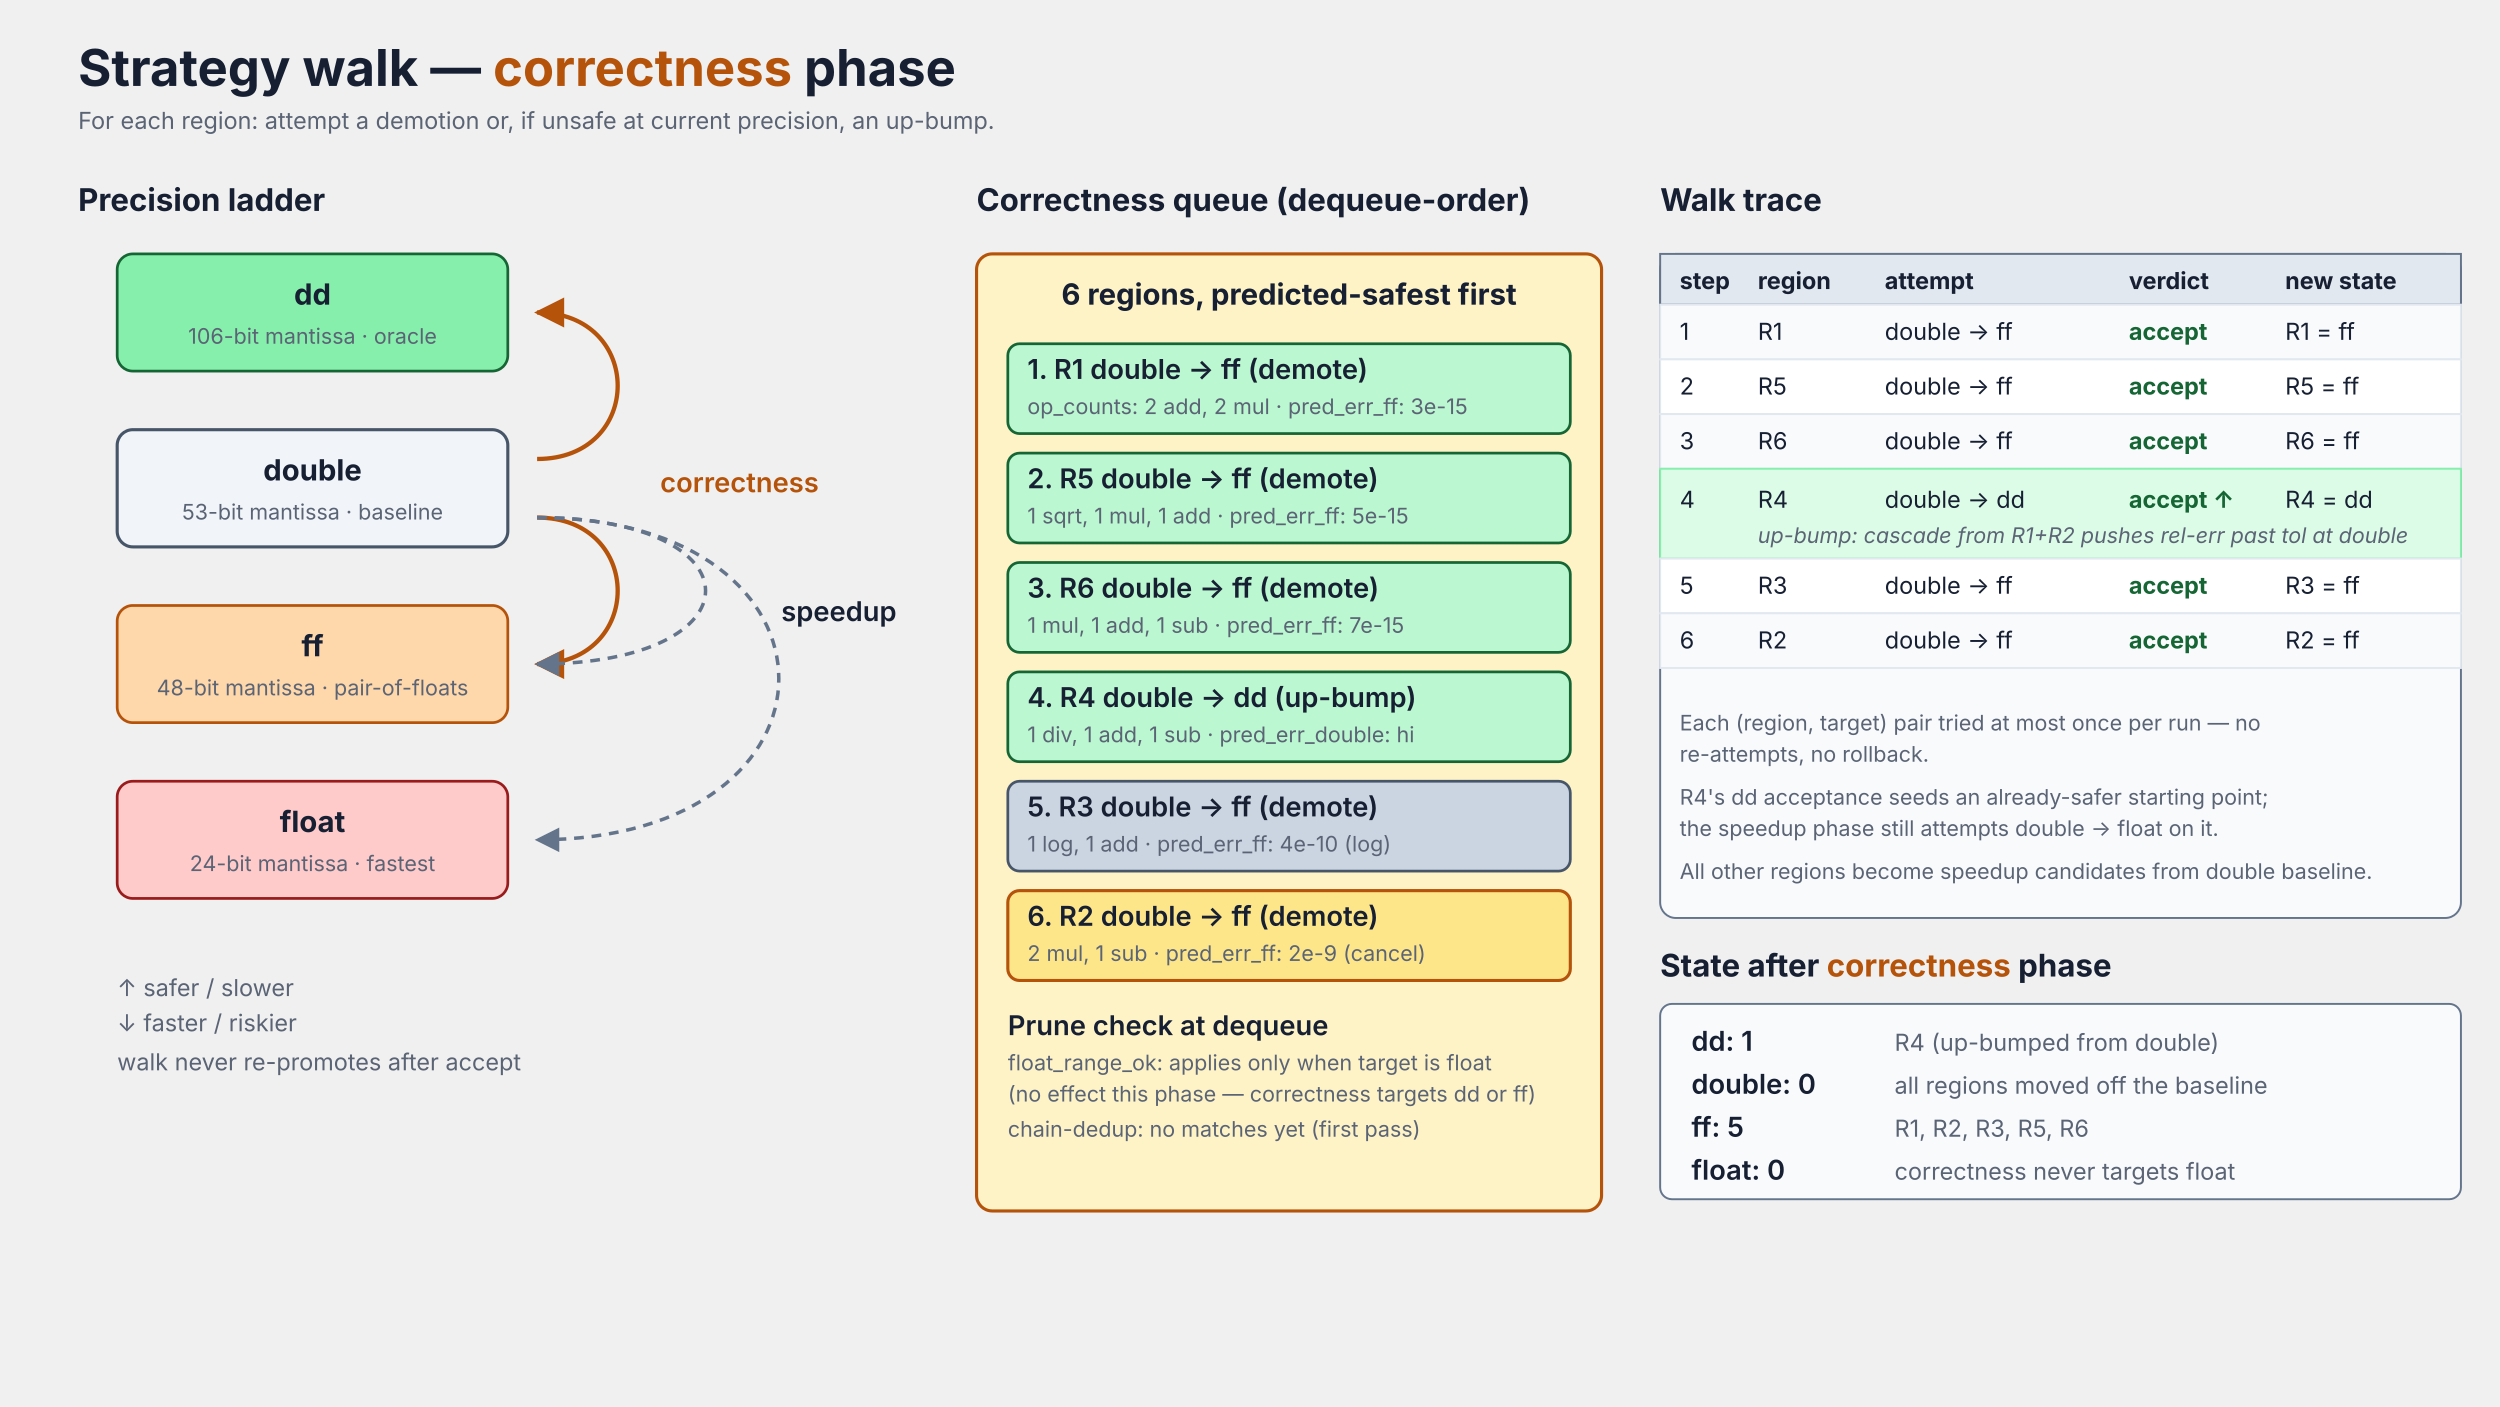
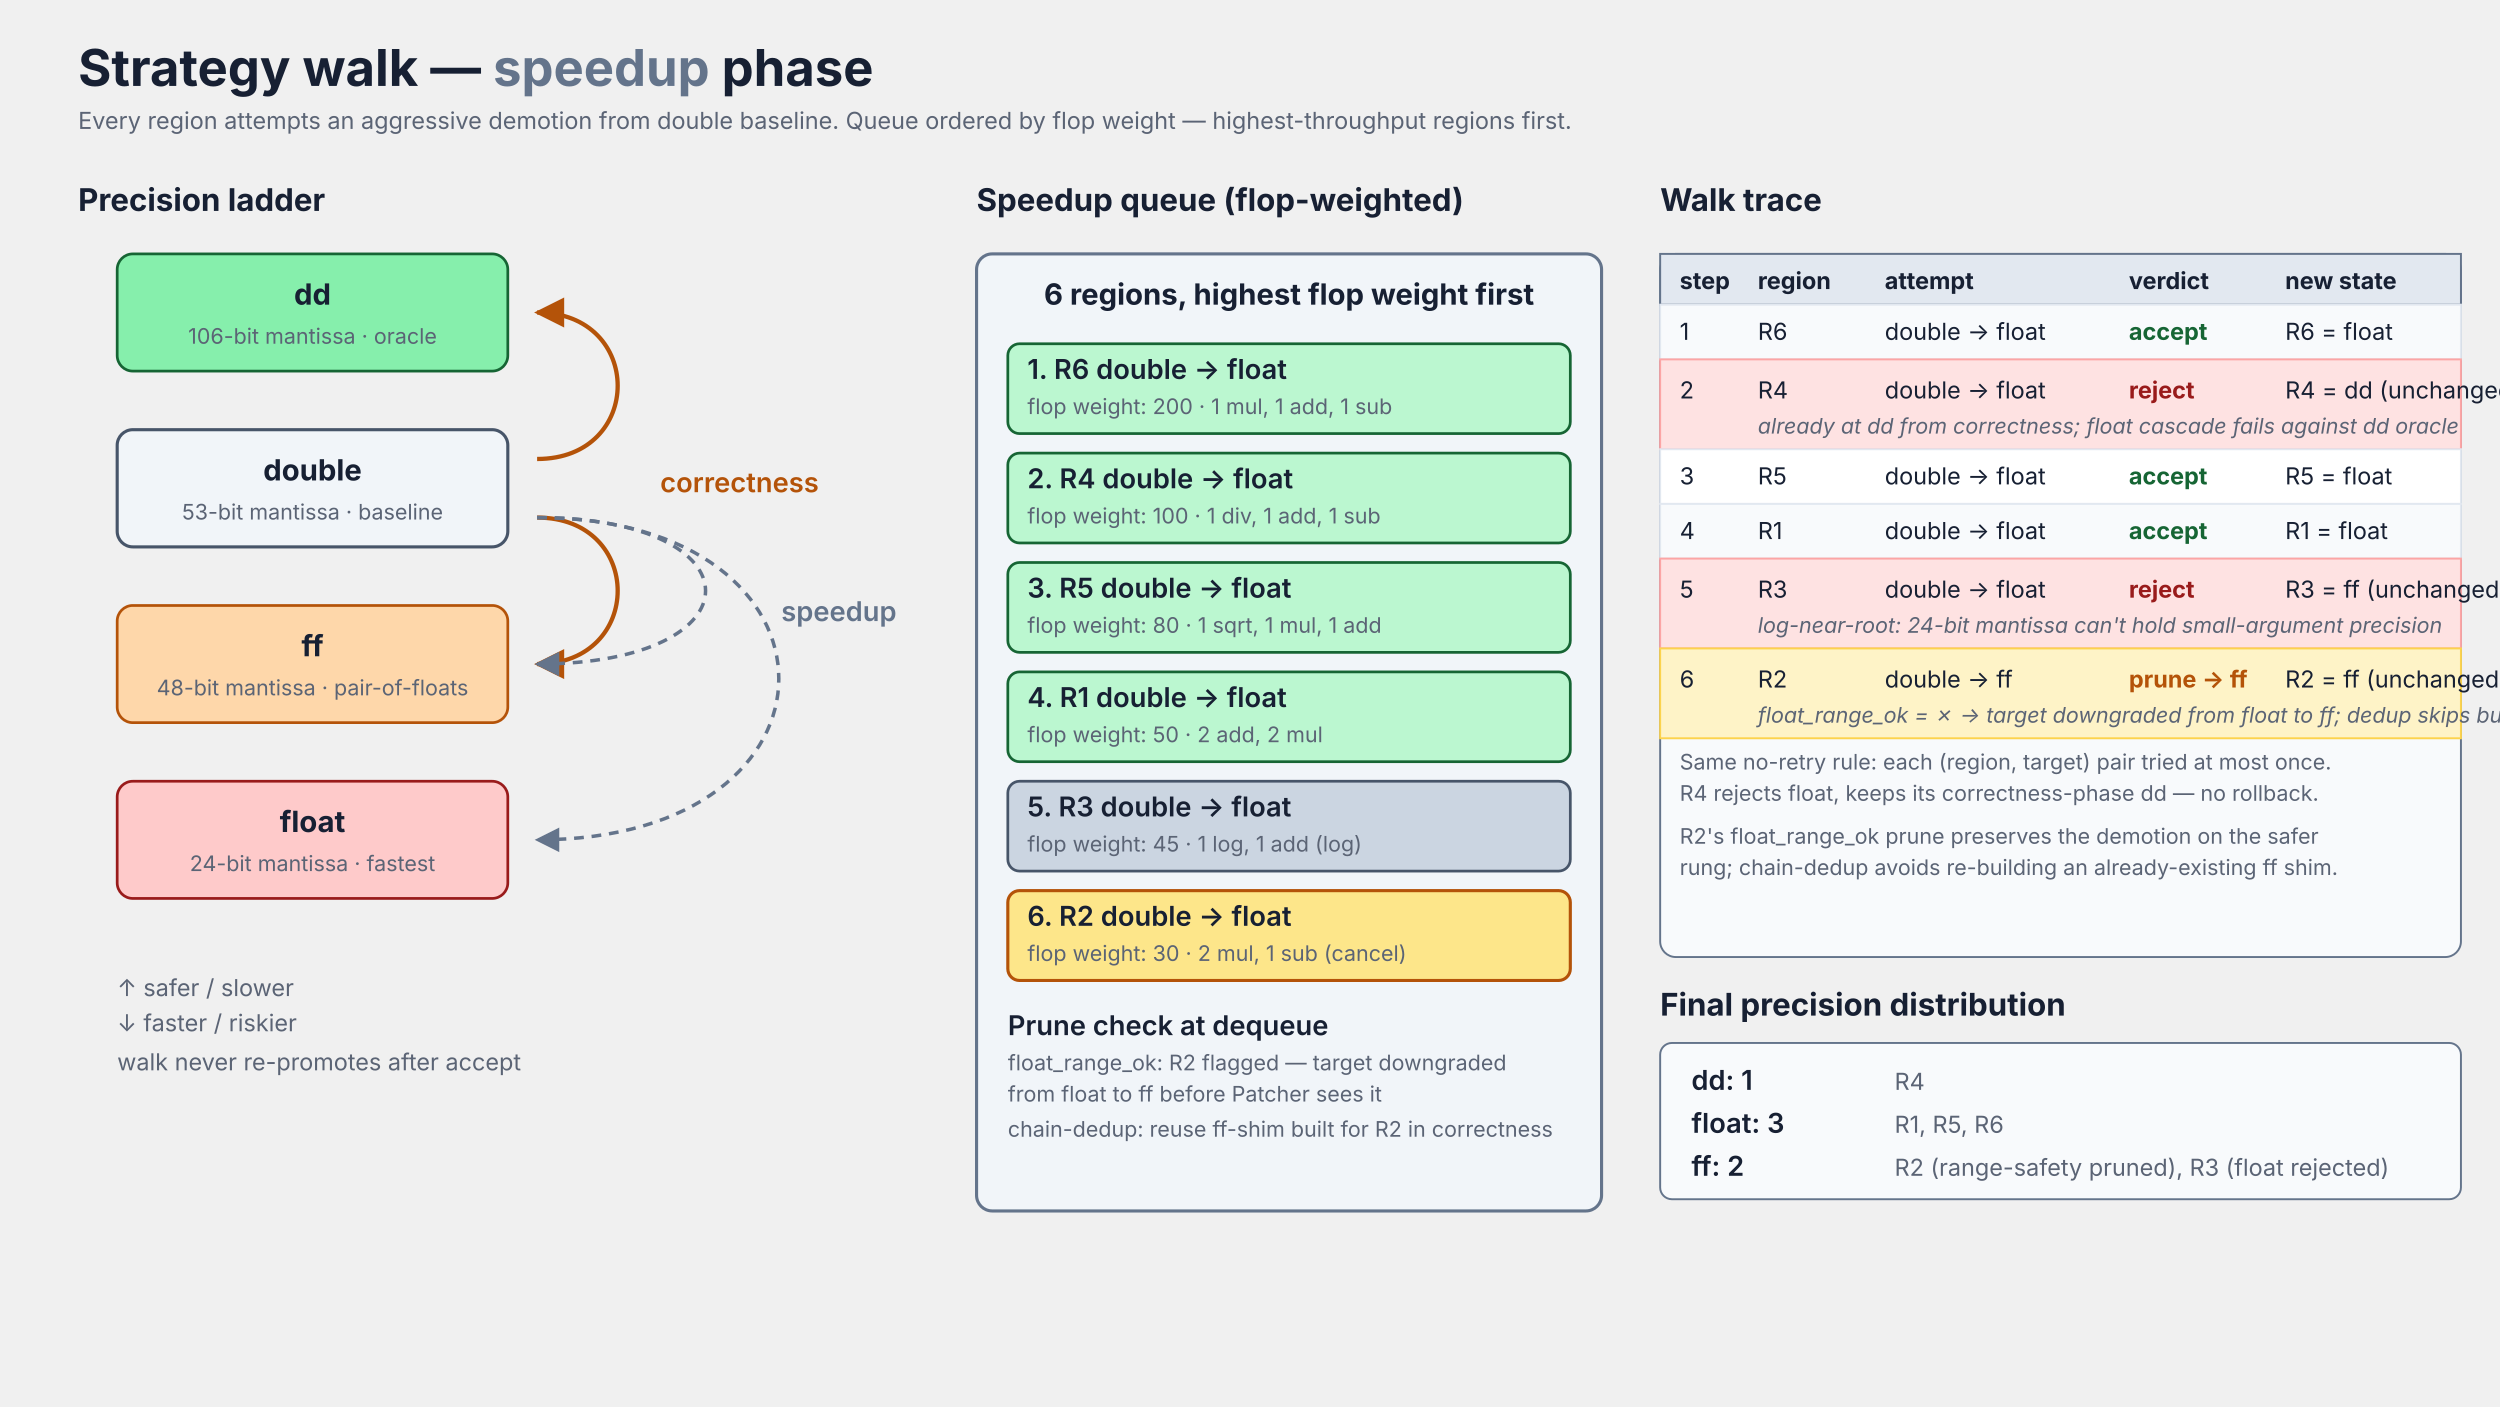
<svg xmlns="http://www.w3.org/2000/svg" viewBox="0 0 1280 720" font-family="ui-sans-serif, system-ui, -apple-system, sans-serif">
  <style>
    .title { font-size: 26px; font-weight: 700; fill: #172033; }
    .h { font-size: 16px; font-weight: 650; fill: #172033; }
    .panel-title { font-size: 15px; font-weight: 700; fill: #172033; }
    .lbl { font-size: 14px; font-weight: 600; fill: #172033; }
    .sub { font-size: 12px; fill: #5b6475; }
    .sub-sm { font-size: 11px; fill: #5b6475; }
    .code { font-family: ui-monospace, "SF Mono", Menlo, monospace; font-size: 12px; fill: #172033; }
    .box { stroke: #64748b; stroke-width: 1; fill: #f8fafc; }
-     .queue-box { stroke: #b45309; stroke-width: 1.6; fill: #fef3c7; }
+     .queue-box { stroke: #64748b; stroke-width: 1.6; fill: #f1f5f9; }
    .rnode-safe { stroke: #166534; stroke-width: 1.4; fill: #bbf7d0; }
    .rnode-warn { stroke: #b45309; stroke-width: 1.6; fill: #fde68a; }
    .rnode-sing { stroke: #475569; stroke-width: 1.4; fill: #cbd5e1; }
    .rung-safest { fill: #86efac; stroke: #166534; stroke-width: 1.4; }
    .rung-base   { fill: #f1f5f9; stroke: #475569; stroke-width: 1.6; }
    .rung-mid    { fill: #fed7aa; stroke: #b45309; stroke-width: 1.4; }
    .rung-risky  { fill: #fecaca; stroke: #991b1b; stroke-width: 1.4; }
    .rung-lbl { font-size: 15px; font-weight: 700; fill: #172033; }
    .rung-sub { font-size: 11px; fill: #5b6475; }
    .arrow-corr { stroke: #b45309; stroke-width: 2.2; fill: none; }
    .arrow-speed { stroke: #64748b; stroke-width: 1.8; fill: none; stroke-dasharray: 5 4; }
    .verdict-accept { font-weight: 700; fill: #166534; }
    .verdict-reject { font-weight: 700; fill: #991b1b; }
-     .verdict-upbump { font-weight: 700; fill: #166534; }
+     .verdict-downgrade { font-weight: 700; fill: #b45309; }
    .th { font-size: 12px; font-weight: 700; fill: #172033; }
    .td { font-size: 12px; fill: #172033; }
  </style>
  <defs>
    <marker id="arrow-corr-m" viewBox="0 0 10 10" refX="9" refY="5" markerWidth="7" markerHeight="7" orient="auto-start-reverse">
      <path d="M0,0 L10,5 L0,10 z" fill="#b45309" />
    </marker>
    <marker id="arrow-speed-m" viewBox="0 0 10 10" refX="9" refY="5" markerWidth="7" markerHeight="7" orient="auto-start-reverse">
      <path d="M0,0 L10,5 L0,10 z" fill="#64748b" />
    </marker>
  </defs>
-   <text x="40" y="44" class="title">Strategy walk — <tspan style="fill:#b45309">correctness</tspan> phase</text>
-   <text x="40" y="66" class="sub">For each region: attempt a demotion or, if unsafe at current precision, an up-bump.</text>
+   <text x="40" y="44" class="title">Strategy walk — <tspan style="fill:#64748b">speedup</tspan> phase</text>
+   <text x="40" y="66" class="sub">Every region attempts an aggressive demotion from double baseline. Queue ordered by flop weight — highest-throughput regions first.</text>
  <text x="40" y="108" class="h">Precision ladder</text>
  <g transform="translate(60, 130)">
    <rect x="0" y="0" width="200" height="60" rx="8" class="rung-safest" />
    <text x="100" y="26" text-anchor="middle" class="rung-lbl">dd</text>
    <text x="100" y="46" text-anchor="middle" class="rung-sub">106-bit mantissa · oracle</text>
    <rect x="0" y="90" width="200" height="60" rx="8" class="rung-base" />
    <text x="100" y="116" text-anchor="middle" class="rung-lbl">double</text>
    <text x="100" y="136" text-anchor="middle" class="rung-sub">53-bit mantissa · baseline</text>
    <rect x="0" y="180" width="200" height="60" rx="8" class="rung-mid" />
    <text x="100" y="206" text-anchor="middle" class="rung-lbl">ff</text>
    <text x="100" y="226" text-anchor="middle" class="rung-sub">48-bit mantissa · pair-of-floats</text>
    <rect x="0" y="270" width="200" height="60" rx="8" class="rung-risky" />
    <text x="100" y="296" text-anchor="middle" class="rung-lbl">float</text>
    <text x="100" y="316" text-anchor="middle" class="rung-sub">24-bit mantissa · fastest</text>
    <path d="M215 105 C 270 105, 270 30, 215 30" class="arrow-corr" marker-end="url(#arrow-corr-m)" />
    <path d="M215 135 C 270 135, 270 210, 215 210" class="arrow-corr" marker-end="url(#arrow-corr-m)" />
    <text x="278" y="122" class="lbl" style="fill:#b45309">correctness</text>
    <path d="M215 135 C 330 135, 330 210, 215 210" class="arrow-speed" marker-end="url(#arrow-speed-m)" />
    <path d="M215 135 C 380 135, 380 300, 215 300" class="arrow-speed" marker-end="url(#arrow-speed-m)" />
-     <text x="340" y="188" class="lbl" fill="#64748b">speedup</text>
+     <text x="340" y="188" class="lbl" style="fill:#64748b">speedup</text>
    <text x="0" y="380" class="sub">↑ safer / slower</text>
    <text x="0" y="398" class="sub">↓ faster / riskier</text>
    <text x="0" y="418" class="sub">walk never re-promotes after accept</text>
  </g>
-   <text x="500" y="108" class="h">Correctness queue  (dequeue-order)</text>
+   <text x="500" y="108" class="h">Speedup queue  (flop-weighted)</text>
  <g transform="translate(500, 130)">
    <rect x="0" y="0" width="320" height="490" rx="8" class="queue-box" />
-     <text x="160" y="26" text-anchor="middle" class="panel-title">6 regions, predicted-safest first</text>
+     <text x="160" y="26" text-anchor="middle" class="panel-title">6 regions, highest flop weight first</text>
    <g transform="translate(16, 46)">
      <rect x="0" y="0" width="288" height="46" rx="6" class="rnode-safe" />
-       <text x="10" y="18" class="lbl">1.  R1   double → ff  (demote)</text>
-       <text x="10" y="36" class="sub-sm">op_counts: 2 add, 2 mul  ·  pred_err_ff: 3e-15</text>
+       <text x="10" y="18" class="lbl">1.  R6   double → float</text>
+       <text x="10" y="36" class="sub-sm">flop weight: 200  ·  1 mul, 1 add, 1 sub</text>
    </g>
    <g transform="translate(16, 102)">
      <rect x="0" y="0" width="288" height="46" rx="6" class="rnode-safe" />
-       <text x="10" y="18" class="lbl">2.  R5   double → ff  (demote)</text>
-       <text x="10" y="36" class="sub-sm">1 sqrt, 1 mul, 1 add  ·  pred_err_ff: 5e-15</text>
+       <text x="10" y="18" class="lbl">2.  R4   double → float</text>
+       <text x="10" y="36" class="sub-sm">flop weight: 100  ·  1 div, 1 add, 1 sub</text>
    </g>
    <g transform="translate(16, 158)">
      <rect x="0" y="0" width="288" height="46" rx="6" class="rnode-safe" />
-       <text x="10" y="18" class="lbl">3.  R6   double → ff  (demote)</text>
-       <text x="10" y="36" class="sub-sm">1 mul, 1 add, 1 sub  ·  pred_err_ff: 7e-15</text>
+       <text x="10" y="18" class="lbl">3.  R5   double → float</text>
+       <text x="10" y="36" class="sub-sm">flop weight: 80  ·  1 sqrt, 1 mul, 1 add</text>
    </g>
    <g transform="translate(16, 214)">
      <rect x="0" y="0" width="288" height="46" rx="6" class="rnode-safe" />
-       <text x="10" y="18" class="lbl">4.  R4   double → dd  (up-bump)</text>
-       <text x="10" y="36" class="sub-sm">1 div, 1 add, 1 sub  ·  pred_err_double: hi</text>
+       <text x="10" y="18" class="lbl">4.  R1   double → float</text>
+       <text x="10" y="36" class="sub-sm">flop weight: 50  ·  2 add, 2 mul</text>
    </g>
    <g transform="translate(16, 270)">
      <rect x="0" y="0" width="288" height="46" rx="6" class="rnode-sing" />
-       <text x="10" y="18" class="lbl">5.  R3   double → ff  (demote)</text>
-       <text x="10" y="36" class="sub-sm">1 log, 1 add  ·  pred_err_ff: 4e-10  (log)</text>
+       <text x="10" y="18" class="lbl">5.  R3   double → float</text>
+       <text x="10" y="36" class="sub-sm">flop weight: 45  ·  1 log, 1 add  (log)</text>
    </g>
    <g transform="translate(16, 326)">
      <rect x="0" y="0" width="288" height="46" rx="6" class="rnode-warn" />
-       <text x="10" y="18" class="lbl">6.  R2   double → ff  (demote)</text>
-       <text x="10" y="36" class="sub-sm">2 mul, 1 sub  ·  pred_err_ff: 2e-9  (cancel)</text>
+       <text x="10" y="18" class="lbl">6.  R2   double → float</text>
+       <text x="10" y="36" class="sub-sm">flop weight: 30  ·  2 mul, 1 sub  (cancel)</text>
    </g>
    <g transform="translate(16, 400)">
      <text x="0" y="0" class="lbl">Prune check at dequeue</text>
-       <text x="0" y="18" class="sub-sm">float_range_ok: applies only when target is float</text>
-       <text x="0" y="34" class="sub-sm">(no effect this phase — correctness targets dd or ff)</text>
-       <text x="0" y="52" class="sub-sm">chain-dedup: no matches yet (first pass)</text>
+       <text x="0" y="18" class="sub-sm">float_range_ok: R2 flagged — target downgraded</text>
+       <text x="0" y="34" class="sub-sm">from float to ff before Patcher sees it</text>
+       <text x="0" y="52" class="sub-sm">chain-dedup: reuse ff-shim built for R2 in correctness</text>
    </g>
  </g>
  <text x="850" y="108" class="h">Walk trace</text>
  <g transform="translate(850, 130)">
-     <rect x="0" y="0" width="410" height="340" rx="8" class="box" />
+     <rect x="0" y="0" width="410" height="360" rx="8" class="box" />
    <rect x="0" y="0" width="410" height="26" fill="#e2e8f0" stroke="#64748b" stroke-width="1" />
    <text x="10" y="18" class="th">step</text>
    <text x="50" y="18" class="th">region</text>
    <text x="115" y="18" class="th">attempt</text>
    <text x="240" y="18" class="th">verdict</text>
    <text x="320" y="18" class="th">new state</text>
    <g font-size="12" fill="#172033">
      <rect x="0" y="26" width="410" height="28" fill="#f8fafc" stroke="#e2e8f0" />
      <text x="10" y="44">1</text>
-       <text x="50" y="44">R1</text>
-       <text x="115" y="44">double → ff</text>
+       <text x="50" y="44">R6</text>
+       <text x="115" y="44">double → float</text>
      <text x="240" y="44" class="verdict-accept">accept</text>
-       <text x="320" y="44">R1 = ff</text>
-       <rect x="0" y="54" width="410" height="28" fill="#fff" stroke="#e2e8f0" />
-       <text x="10" y="72">2</text>
-       <text x="50" y="72">R5</text>
-       <text x="115" y="72">double → ff</text>
-       <text x="240" y="72" class="verdict-accept">accept</text>
-       <text x="320" y="72">R5 = ff</text>
-       <rect x="0" y="82" width="410" height="28" fill="#f8fafc" stroke="#e2e8f0" />
-       <text x="10" y="100">3</text>
-       <text x="50" y="100">R6</text>
-       <text x="115" y="100">double → ff</text>
-       <text x="240" y="100" class="verdict-accept">accept</text>
-       <text x="320" y="100">R6 = ff</text>
-       <rect x="0" y="110" width="410" height="46" fill="#dcfce7" stroke="#86efac" />
-       <text x="10" y="130">4</text>
-       <text x="50" y="130">R4</text>
-       <text x="115" y="130">double → dd</text>
-       <text x="240" y="130" class="verdict-upbump">accept ↑</text>
-       <text x="320" y="130">R4 = dd</text>
-       <text x="50" y="148" class="sub-sm" font-style="italic">up-bump: cascade from R1+R2 pushes rel-err past tol at double</text>
-       <rect x="0" y="156" width="410" height="28" fill="#fff" stroke="#e2e8f0" />
-       <text x="10" y="174">5</text>
-       <text x="50" y="174">R3</text>
-       <text x="115" y="174">double → ff</text>
-       <text x="240" y="174" class="verdict-accept">accept</text>
-       <text x="320" y="174">R3 = ff</text>
-       <rect x="0" y="184" width="410" height="28" fill="#f8fafc" stroke="#e2e8f0" />
-       <text x="10" y="202">6</text>
-       <text x="50" y="202">R2</text>
-       <text x="115" y="202">double → ff</text>
-       <text x="240" y="202" class="verdict-accept">accept</text>
-       <text x="320" y="202">R2 = ff</text>
+       <text x="320" y="44">R6 = float</text>
+       <rect x="0" y="54" width="410" height="46" fill="#fee2e2" stroke="#fca5a5" />
+       <text x="10" y="74">2</text>
+       <text x="50" y="74">R4</text>
+       <text x="115" y="74">double → float</text>
+       <text x="240" y="74" class="verdict-reject">reject</text>
+       <text x="320" y="74">R4 = dd (unchanged)</text>
+       <text x="50" y="92" class="sub-sm" font-style="italic">already at dd from correctness; float cascade fails against dd oracle</text>
+       <rect x="0" y="100" width="410" height="28" fill="#fff" stroke="#e2e8f0" />
+       <text x="10" y="118">3</text>
+       <text x="50" y="118">R5</text>
+       <text x="115" y="118">double → float</text>
+       <text x="240" y="118" class="verdict-accept">accept</text>
+       <text x="320" y="118">R5 = float</text>
+       <rect x="0" y="128" width="410" height="28" fill="#f8fafc" stroke="#e2e8f0" />
+       <text x="10" y="146">4</text>
+       <text x="50" y="146">R1</text>
+       <text x="115" y="146">double → float</text>
+       <text x="240" y="146" class="verdict-accept">accept</text>
+       <text x="320" y="146">R1 = float</text>
+       <rect x="0" y="156" width="410" height="46" fill="#fee2e2" stroke="#fca5a5" />
+       <text x="10" y="176">5</text>
+       <text x="50" y="176">R3</text>
+       <text x="115" y="176">double → float</text>
+       <text x="240" y="176" class="verdict-reject">reject</text>
+       <text x="320" y="176">R3 = ff (unchanged)</text>
+       <text x="50" y="194" class="sub-sm" font-style="italic">log-near-root: 24-bit mantissa can't hold small-argument precision</text>
+       <rect x="0" y="202" width="410" height="46" fill="#fef3c7" stroke="#fcd34d" />
+       <text x="10" y="222">6</text>
+       <text x="50" y="222">R2</text>
+       <text x="115" y="222">double → ff</text>
+       <text x="240" y="222" class="verdict-downgrade">prune → ff</text>
+       <text x="320" y="222">R2 = ff (unchanged)</text>
+       <text x="50" y="240" class="sub-sm" font-style="italic">float_range_ok = ✗  →  target downgraded from float to ff; dedup skips build</text>
    </g>
-     <g transform="translate(10, 244)">
-       <text x="0" y="0" class="sub-sm">Each (region, target) pair tried at most once per run — no</text>
-       <text x="0" y="16" class="sub-sm">re-attempts, no rollback.</text>
-       <text x="0" y="38" class="sub-sm">R4's dd acceptance seeds an already-safer starting point;</text>
-       <text x="0" y="54" class="sub-sm">the speedup phase still attempts double → float on it.</text>
-       <text x="0" y="76" class="sub-sm">All other regions become speedup candidates from double baseline.</text>
+     <g transform="translate(10, 264)">
+       <text x="0" y="0" class="sub-sm">Same no-retry rule: each (region, target) pair tried at most once.</text>
+       <text x="0" y="16" class="sub-sm">R4 rejects float, keeps its correctness-phase dd — no rollback.</text>
+       <text x="0" y="38" class="sub-sm">R2's float_range_ok prune preserves the demotion on the safer</text>
+       <text x="0" y="54" class="sub-sm">rung; chain-dedup avoids re-building an already-existing ff shim.</text>
    </g>
  </g>
-   <g transform="translate(850, 500)">
-     <text x="0" y="0" class="h">State after <tspan style="fill:#b45309">correctness</tspan> phase</text>
-     <rect x="0" y="14" width="410" height="100" rx="6" class="box" />
+   <g transform="translate(850, 520)">
+     <text x="0" y="0" class="h">Final precision distribution</text>
+     <rect x="0" y="14" width="410" height="80" rx="6" class="box" />
    <text x="16" y="38" class="lbl">dd: 1</text>
-     <text x="120" y="38" class="sub">R4  (up-bumped from double)</text>
-     <text x="16" y="60" class="lbl">double: 0</text>
-     <text x="120" y="60" class="sub">all regions moved off the baseline</text>
-     <text x="16" y="82" class="lbl">ff: 5</text>
-     <text x="120" y="82" class="sub">R1, R2, R3, R5, R6</text>
-     <text x="16" y="104" class="lbl">float: 0</text>
-     <text x="120" y="104" class="sub">correctness never targets float</text>
+     <text x="120" y="38" class="sub">R4</text>
+     <text x="16" y="60" class="lbl">float: 3</text>
+     <text x="120" y="60" class="sub">R1, R5, R6</text>
+     <text x="16" y="82" class="lbl">ff: 2</text>
+     <text x="120" y="82" class="sub">R2 (range-safety pruned), R3 (float rejected)</text>
  </g>
</svg>
